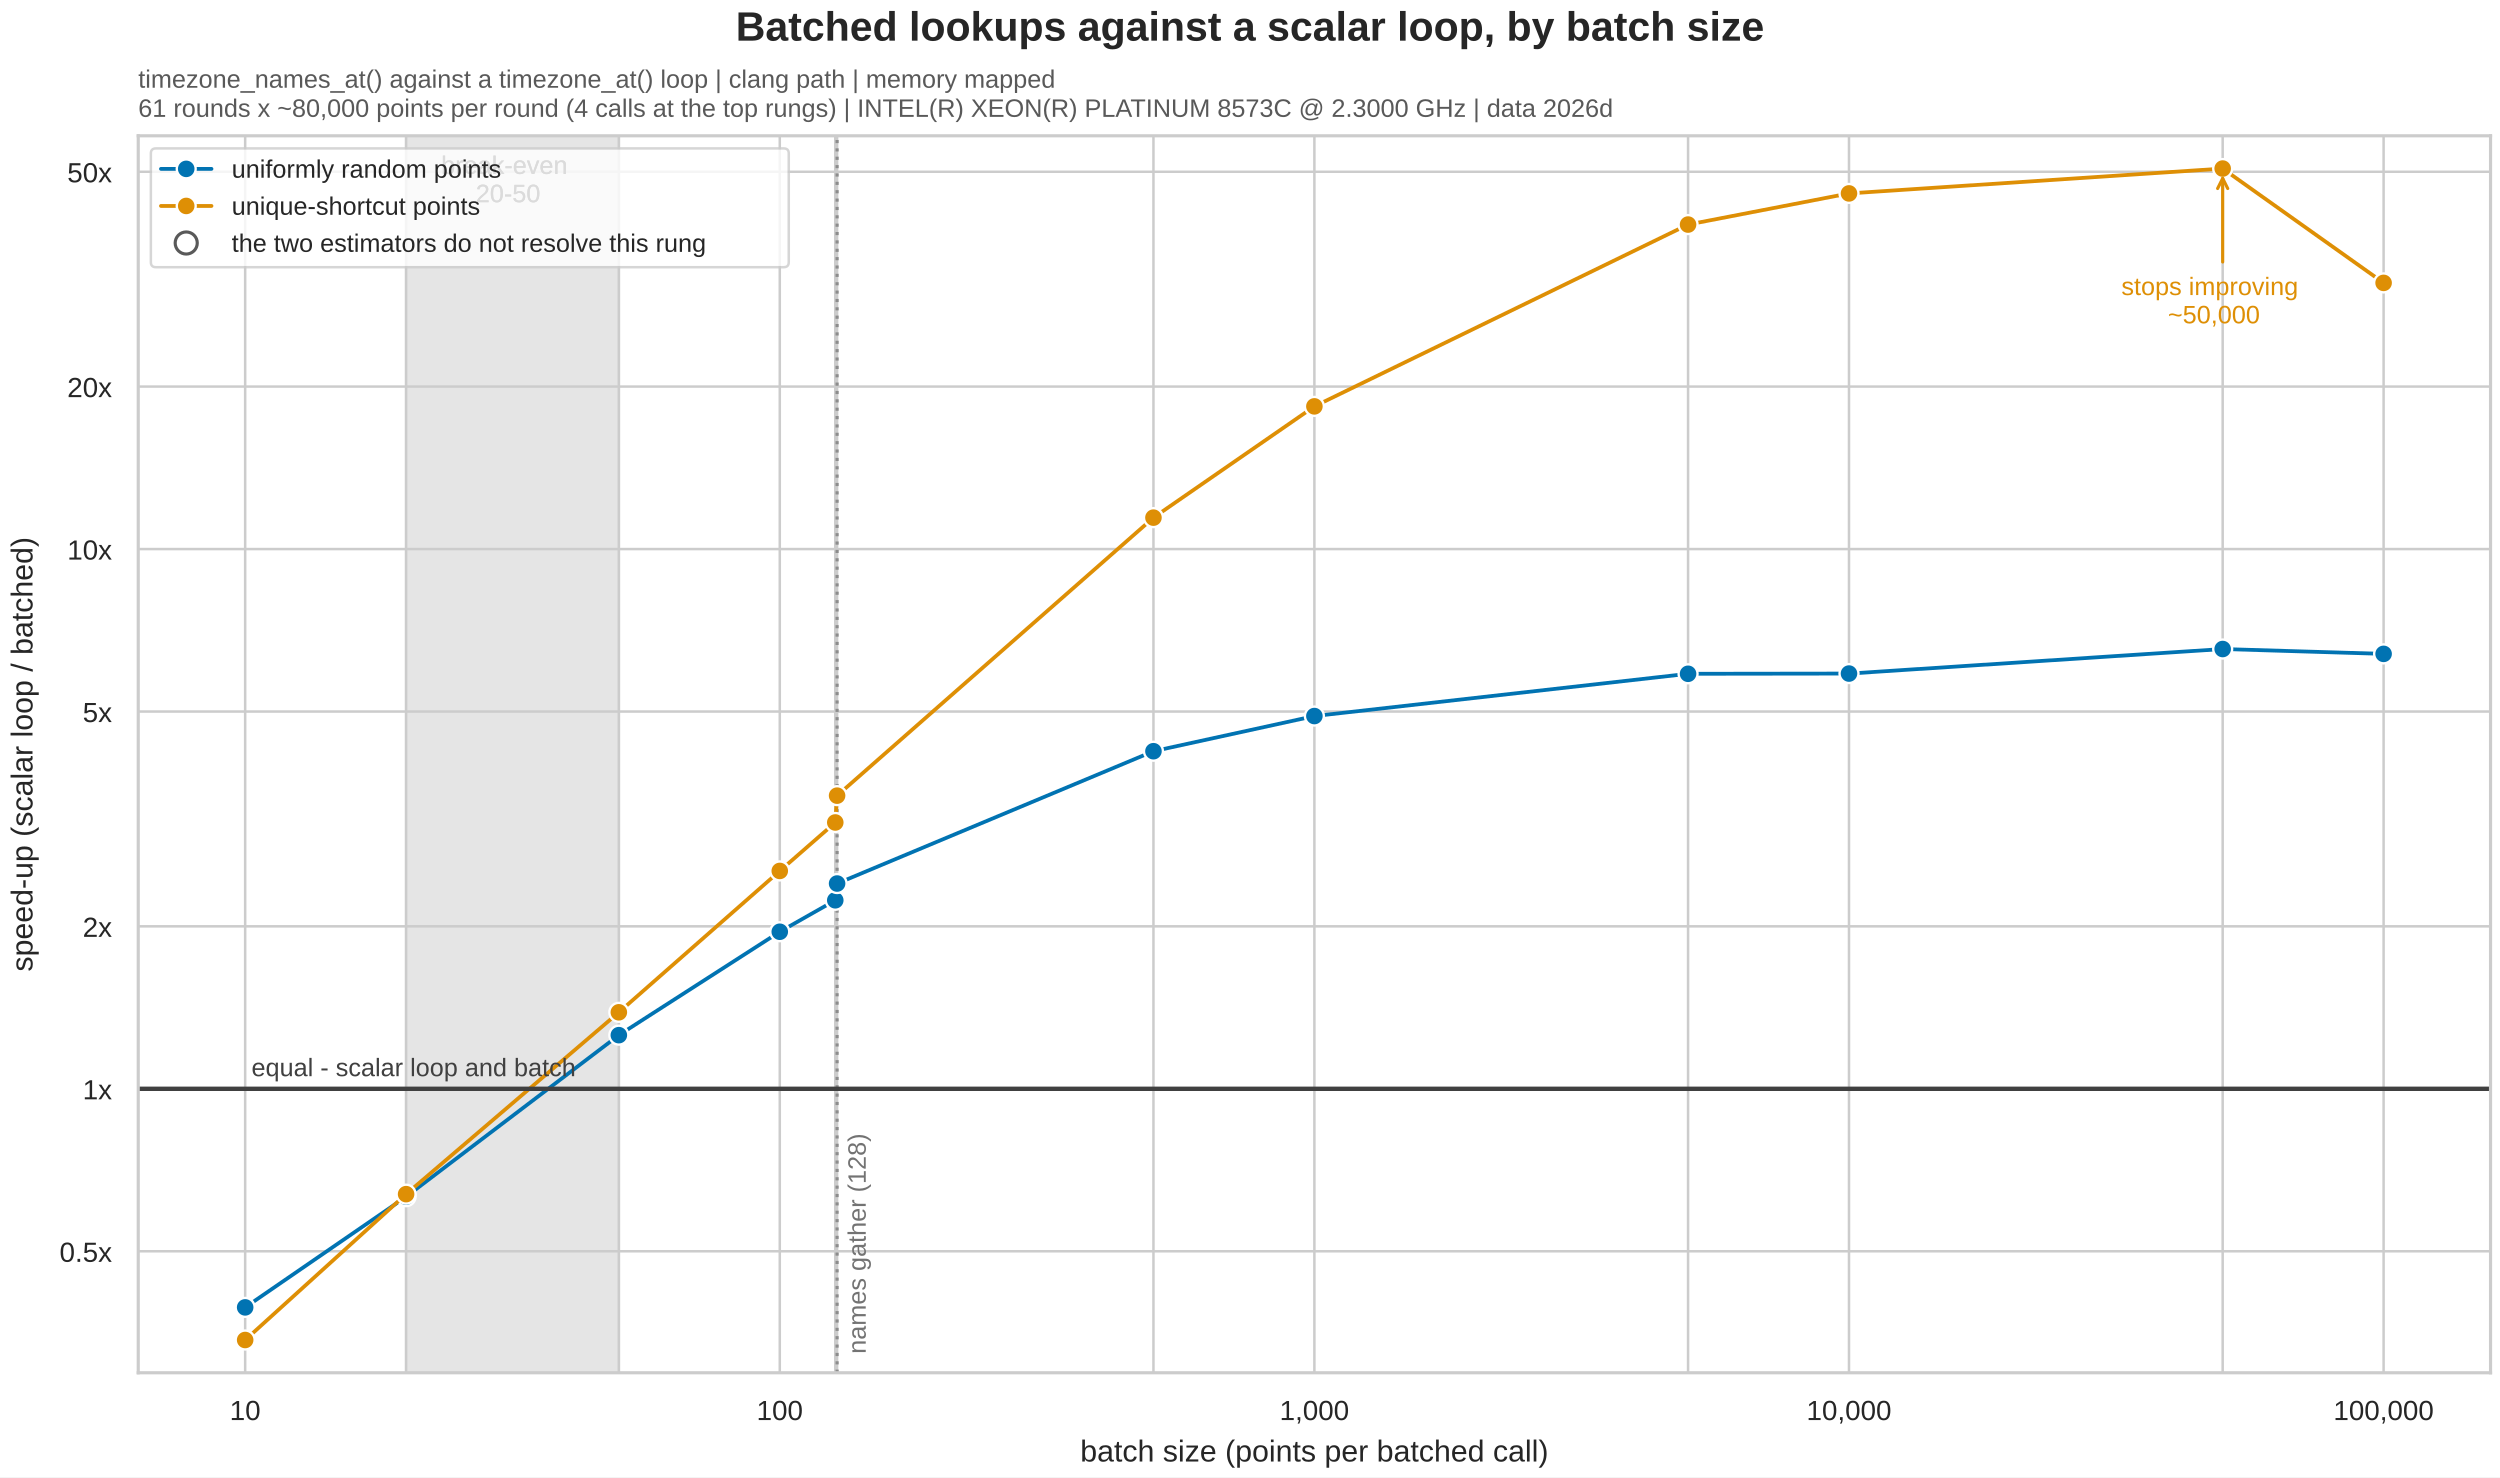
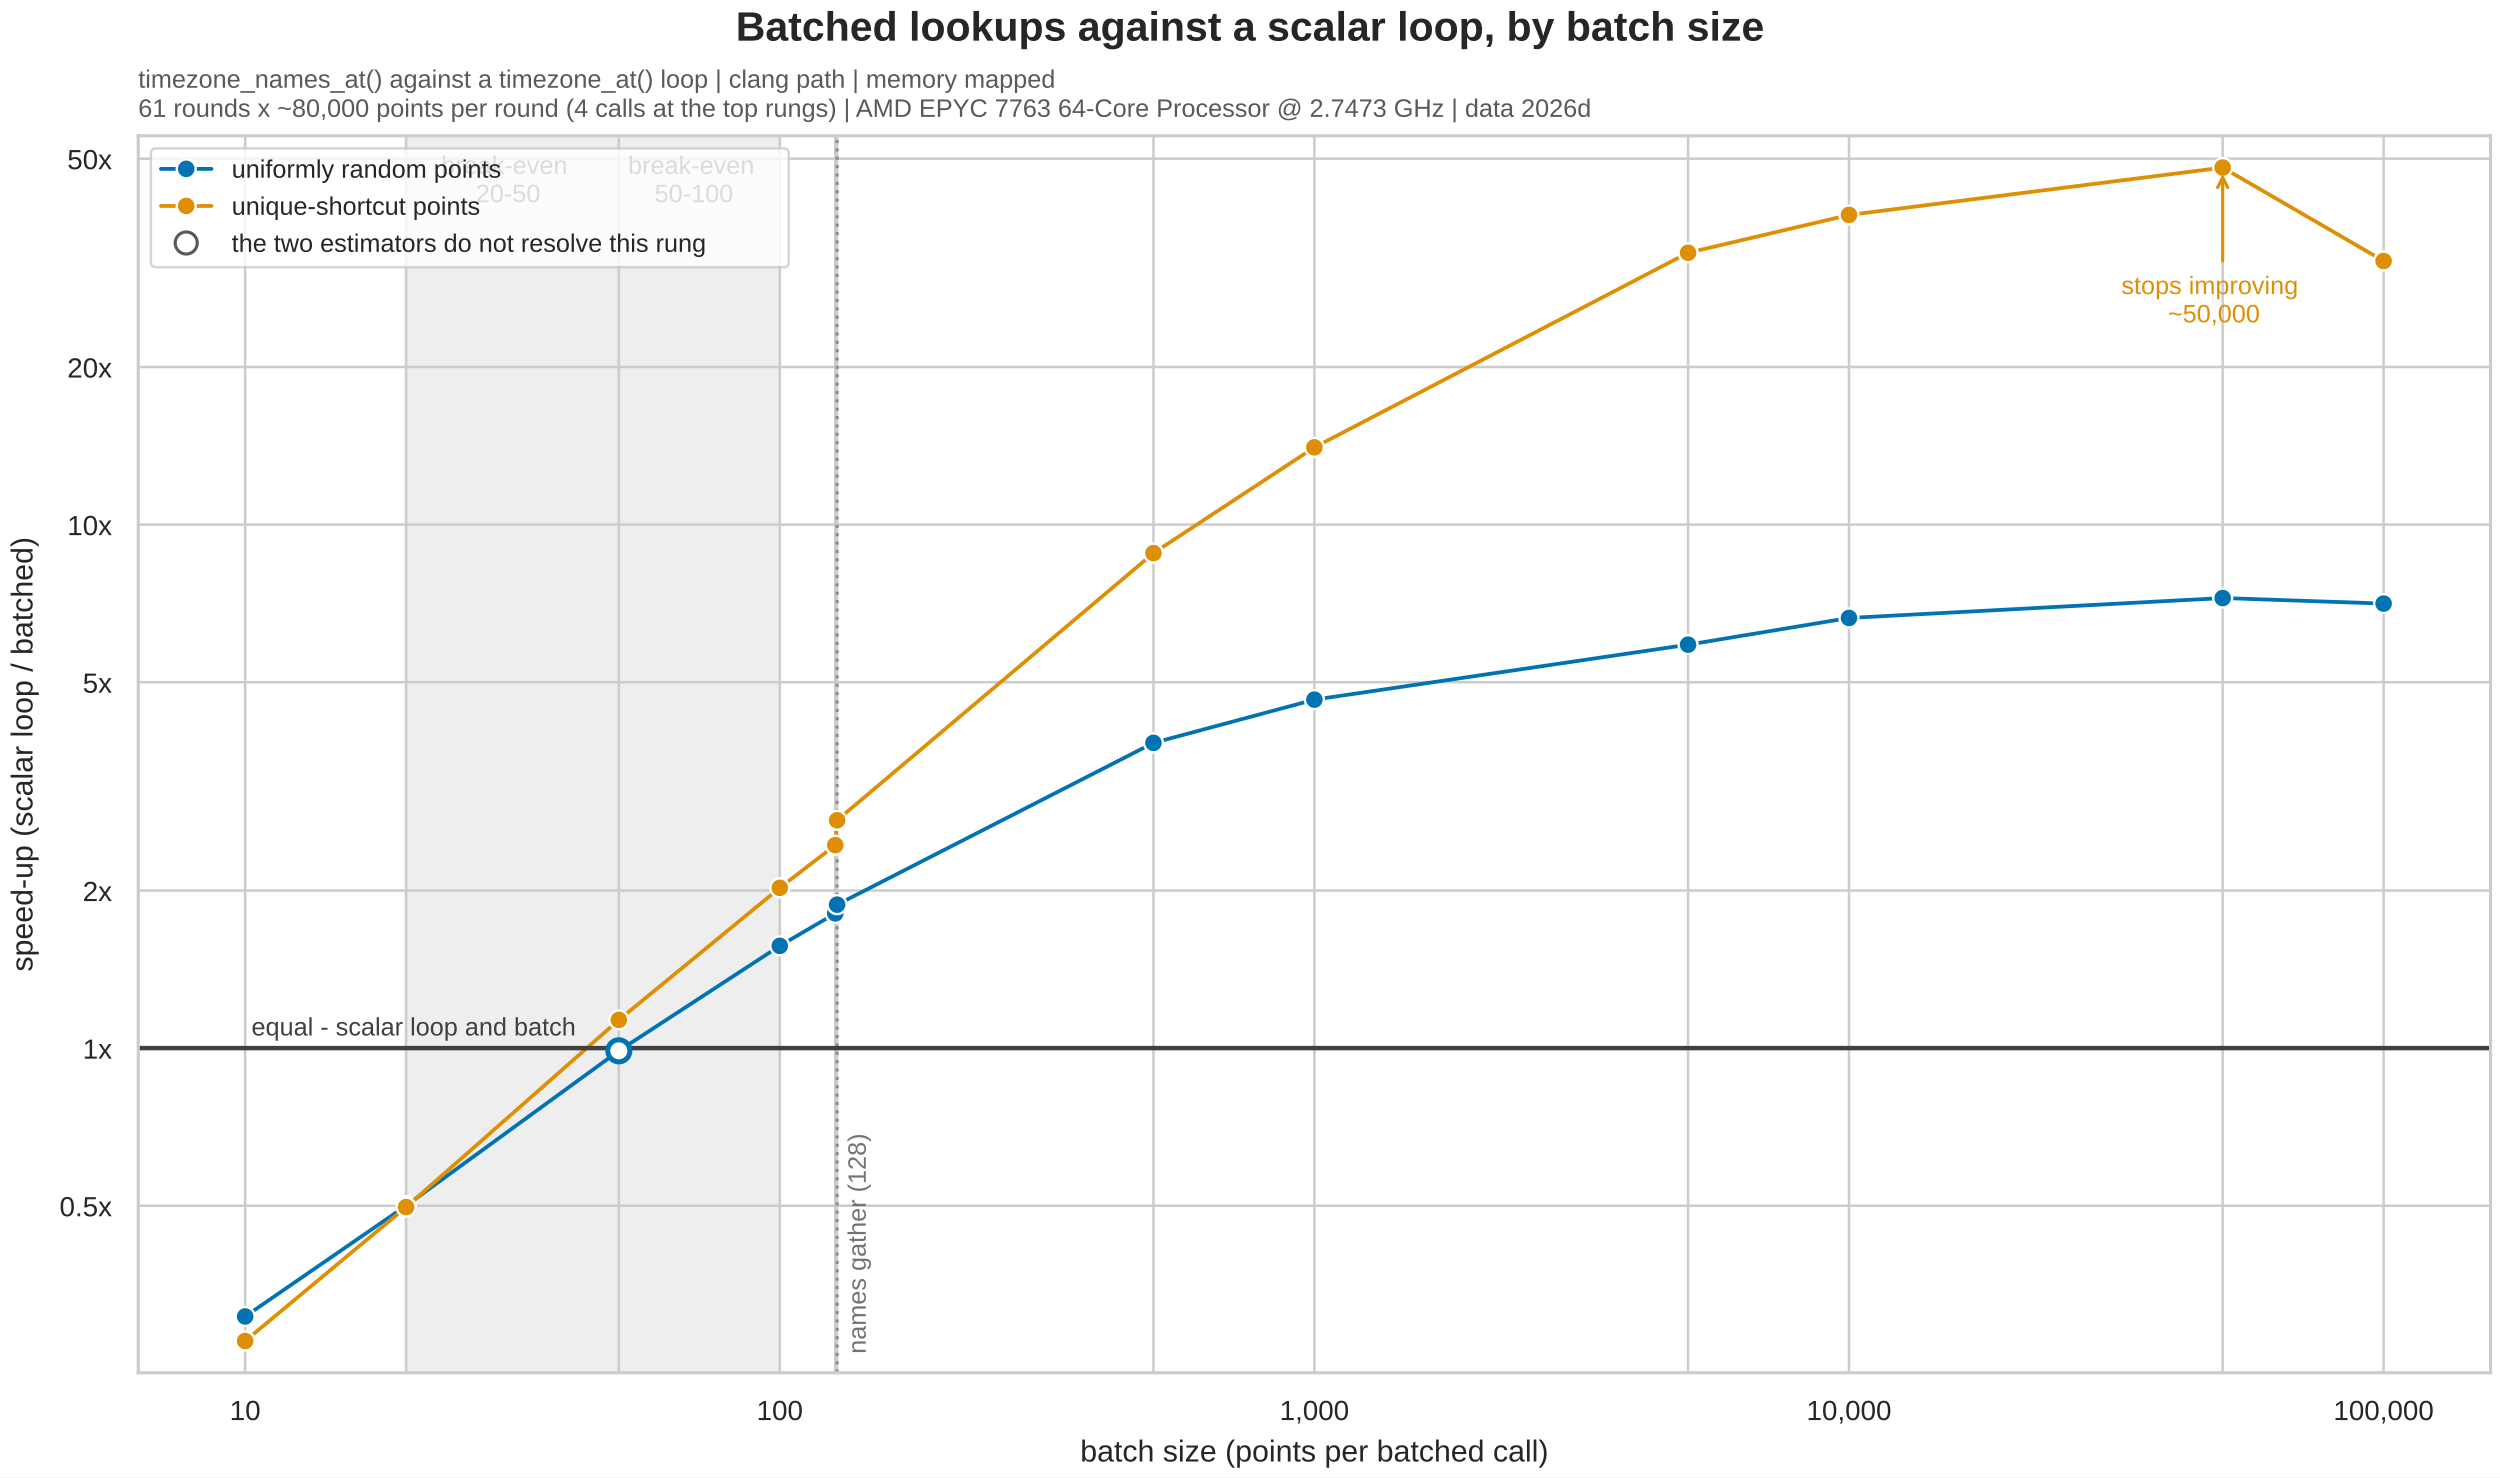
<svg xmlns="http://www.w3.org/2000/svg" xmlns:xlink="http://www.w3.org/1999/xlink" width="792pt" height="468pt" viewBox="0 0 792 468" version="1.1">
  <defs>
    <style type="text/css">*{stroke-linejoin: round; stroke-linecap: butt}</style>
  </defs>
  <g id="figure_1">
    <g id="patch_1">
      <path d="M 0 468 L 792 468 L 792 0 L 0 0 z " style="fill: #ffffff" />
    </g>
    <g id="axes_1">
      <g id="patch_2">
        <path d="M 43.794 434.892 L 789 434.892 L 789 43.02 L 43.794 43.02 z " style="fill: #ffffff" />
      </g>
      <g id="patch_3">
-         <path d="M 128.651 434.892 L 196.048 434.892 L 196.048 43.02 L 128.651 43.02 z " clip-path="url(#p3d15c40ce1)" style="fill: #d9d9d9; opacity: 0.45; stroke: #d9d9d9; stroke-width: 0.8; stroke-linejoin: miter" />
+         <path d="M 196.048 434.892 L 247.032 434.892 L 247.032 43.02 L 196.048 43.02 z " clip-path="url(#p3d15c40ce1)" style="fill: #d9d9d9; opacity: 0.45; stroke: #d9d9d9; stroke-width: 0.8; stroke-linejoin: miter" />
      </g>
      <g id="patch_4">
        <path d="M 128.651 434.892 L 196.048 434.892 L 196.048 43.02 L 128.651 43.02 z " clip-path="url(#p3d15c40ce1)" style="fill: #d9d9d9; opacity: 0.45; stroke: #d9d9d9; stroke-width: 0.8; stroke-linejoin: miter" />
      </g>
      <g id="matplotlib.axis_1">
        <g id="xtick_1">
          <g id="line2d_1">
            <path d="M 77.667 434.892 L 77.667 43.02 " clip-path="url(#p3d15c40ce1)" style="fill: none; stroke: #cccccc; stroke-width: 0.8; stroke-linecap: round" />
          </g>
          <g id="text_1">
            <text style="font-size: 8.8px; font-family: 'Arial', 'DejaVu Sans', 'Liberation Sans', 'Bitstream Vera Sans', sans-serif; text-anchor: middle; fill: #262626" x="77.667" y="449.879" transform="rotate(-0 77.66746 449.8786)">10</text>
          </g>
        </g>
        <g id="xtick_2">
          <g id="line2d_2">
            <path d="M 128.651 434.892 L 128.651 43.02 " clip-path="url(#p3d15c40ce1)" style="fill: none; stroke: #cccccc; stroke-width: 0.8; stroke-linecap: round" />
          </g>
        </g>
        <g id="xtick_3">
          <g id="line2d_3">
            <path d="M 196.048 434.892 L 196.048 43.02 " clip-path="url(#p3d15c40ce1)" style="fill: none; stroke: #cccccc; stroke-width: 0.8; stroke-linecap: round" />
          </g>
        </g>
        <g id="xtick_4">
          <g id="line2d_4">
            <path d="M 247.032 434.892 L 247.032 43.02 " clip-path="url(#p3d15c40ce1)" style="fill: none; stroke: #cccccc; stroke-width: 0.8; stroke-linecap: round" />
          </g>
          <g id="text_2">
            <text style="font-size: 8.8px; font-family: 'Arial', 'DejaVu Sans', 'Liberation Sans', 'Bitstream Vera Sans', sans-serif; text-anchor: middle; fill: #262626" x="247.032" y="449.879" transform="rotate(-0 247.0323 449.8786)">100</text>
          </g>
        </g>
        <g id="xtick_5">
          <g id="line2d_5">
            <path d="M 264.613 434.892 L 264.613 43.02 " clip-path="url(#p3d15c40ce1)" style="fill: none; stroke: #cccccc; stroke-width: 0.8; stroke-linecap: round" />
          </g>
        </g>
        <g id="xtick_6">
          <g id="line2d_6">
            <path d="M 265.19 434.892 L 265.19 43.02 " clip-path="url(#p3d15c40ce1)" style="fill: none; stroke: #cccccc; stroke-width: 0.8; stroke-linecap: round" />
          </g>
        </g>
        <g id="xtick_7">
          <g id="line2d_7">
            <path d="M 365.413 434.892 L 365.413 43.02 " clip-path="url(#p3d15c40ce1)" style="fill: none; stroke: #cccccc; stroke-width: 0.8; stroke-linecap: round" />
          </g>
        </g>
        <g id="xtick_8">
          <g id="line2d_8">
            <path d="M 416.397 434.892 L 416.397 43.02 " clip-path="url(#p3d15c40ce1)" style="fill: none; stroke: #cccccc; stroke-width: 0.8; stroke-linecap: round" />
          </g>
          <g id="text_3">
            <text style="font-size: 8.8px; font-family: 'Arial', 'DejaVu Sans', 'Liberation Sans', 'Bitstream Vera Sans', sans-serif; text-anchor: middle; fill: #262626" x="416.397" y="449.879" transform="rotate(-0 416.3971 449.8786)">1,000</text>
          </g>
        </g>
        <g id="xtick_9">
          <g id="line2d_9">
            <path d="M 534.778 434.892 L 534.778 43.02 " clip-path="url(#p3d15c40ce1)" style="fill: none; stroke: #cccccc; stroke-width: 0.8; stroke-linecap: round" />
          </g>
        </g>
        <g id="xtick_10">
          <g id="line2d_10">
            <path d="M 585.762 434.892 L 585.762 43.02 " clip-path="url(#p3d15c40ce1)" style="fill: none; stroke: #cccccc; stroke-width: 0.8; stroke-linecap: round" />
          </g>
          <g id="text_4">
            <text style="font-size: 8.8px; font-family: 'Arial', 'DejaVu Sans', 'Liberation Sans', 'Bitstream Vera Sans', sans-serif; text-anchor: middle; fill: #262626" x="585.762" y="449.879" transform="rotate(-0 585.762 449.8786)">10,000</text>
          </g>
        </g>
        <g id="xtick_11">
          <g id="line2d_11">
            <path d="M 704.143 434.892 L 704.143 43.02 " clip-path="url(#p3d15c40ce1)" style="fill: none; stroke: #cccccc; stroke-width: 0.8; stroke-linecap: round" />
          </g>
        </g>
        <g id="xtick_12">
          <g id="line2d_12">
            <path d="M 755.127 434.892 L 755.127 43.02 " clip-path="url(#p3d15c40ce1)" style="fill: none; stroke: #cccccc; stroke-width: 0.8; stroke-linecap: round" />
          </g>
          <g id="text_5">
            <text style="font-size: 8.8px; font-family: 'Arial', 'DejaVu Sans', 'Liberation Sans', 'Bitstream Vera Sans', sans-serif; text-anchor: middle; fill: #262626" x="755.127" y="449.879" transform="rotate(-0 755.1268 449.8786)">100,000</text>
          </g>
        </g>
        <g id="xtick_13" />
        <g id="xtick_14" />
        <g id="xtick_15" />
        <g id="xtick_16" />
        <g id="xtick_17" />
        <g id="xtick_18" />
        <g id="xtick_19" />
        <g id="xtick_20" />
        <g id="xtick_21" />
        <g id="xtick_22" />
        <g id="xtick_23" />
        <g id="xtick_24" />
        <g id="xtick_25" />
        <g id="xtick_26" />
        <g id="xtick_27" />
        <g id="xtick_28" />
        <g id="xtick_29" />
        <g id="xtick_30" />
        <g id="xtick_31" />
        <g id="xtick_32" />
        <g id="xtick_33" />
        <g id="xtick_34" />
        <g id="xtick_35" />
        <g id="xtick_36" />
        <g id="xtick_37" />
        <g id="xtick_38" />
        <g id="xtick_39" />
        <g id="xtick_40" />
        <g id="xtick_41" />
        <g id="xtick_42" />
        <g id="text_6">
          <text style="font-size: 9.6px; font-family: 'Arial', 'DejaVu Sans', 'Liberation Sans', 'Bitstream Vera Sans', sans-serif; text-anchor: middle; fill: #262626" x="416.397" y="463.003" transform="rotate(-0 416.3971 463.0033)">batch size (points per batched call)</text>
        </g>
      </g>
      <g id="matplotlib.axis_2">
        <g id="ytick_1">
          <g id="line2d_13">
-             <path d="M 43.794 396.406 L 789 396.406 " clip-path="url(#p3d15c40ce1)" style="fill: none; stroke: #cccccc; stroke-width: 0.8; stroke-linecap: round" />
+             <path d="M 43.794 381.969 L 789 381.969 " clip-path="url(#p3d15c40ce1)" style="fill: none; stroke: #cccccc; stroke-width: 0.8; stroke-linecap: round" />
          </g>
          <g id="text_7">
-             <text style="font-size: 8.8px; font-family: 'Arial', 'DejaVu Sans', 'Liberation Sans', 'Bitstream Vera Sans', sans-serif; text-anchor: end; fill: #262626" x="35.494" y="399.75" transform="rotate(-0 35.49449 399.7495)">0.5x</text>
+             <text style="font-size: 8.8px; font-family: 'Arial', 'DejaVu Sans', 'Liberation Sans', 'Bitstream Vera Sans', sans-serif; text-anchor: end; fill: #262626" x="35.494" y="385.312" transform="rotate(-0 35.49449 385.3123)">0.5x</text>
          </g>
        </g>
        <g id="ytick_2">
          <g id="line2d_14">
-             <path d="M 43.794 344.932 L 789 344.932 " clip-path="url(#p3d15c40ce1)" style="fill: none; stroke: #cccccc; stroke-width: 0.8; stroke-linecap: round" />
+             <path d="M 43.794 332.041 L 789 332.041 " clip-path="url(#p3d15c40ce1)" style="fill: none; stroke: #cccccc; stroke-width: 0.8; stroke-linecap: round" />
          </g>
          <g id="text_8">
-             <text style="font-size: 8.8px; font-family: 'Arial', 'DejaVu Sans', 'Liberation Sans', 'Bitstream Vera Sans', sans-serif; text-anchor: end; fill: #262626" x="35.494" y="348.275" transform="rotate(-0 35.49449 348.275)">1x</text>
+             <text style="font-size: 8.8px; font-family: 'Arial', 'DejaVu Sans', 'Liberation Sans', 'Bitstream Vera Sans', sans-serif; text-anchor: end; fill: #262626" x="35.494" y="335.385" transform="rotate(-0 35.49449 335.3846)">1x</text>
          </g>
        </g>
        <g id="ytick_3">
          <g id="line2d_15">
-             <path d="M 43.794 293.457 L 789 293.457 " clip-path="url(#p3d15c40ce1)" style="fill: none; stroke: #cccccc; stroke-width: 0.8; stroke-linecap: round" />
+             <path d="M 43.794 282.114 L 789 282.114 " clip-path="url(#p3d15c40ce1)" style="fill: none; stroke: #cccccc; stroke-width: 0.8; stroke-linecap: round" />
          </g>
          <g id="text_9">
-             <text style="font-size: 8.8px; font-family: 'Arial', 'DejaVu Sans', 'Liberation Sans', 'Bitstream Vera Sans', sans-serif; text-anchor: end; fill: #262626" x="35.494" y="296.801" transform="rotate(-0 35.49449 296.8005)">2x</text>
+             <text style="font-size: 8.8px; font-family: 'Arial', 'DejaVu Sans', 'Liberation Sans', 'Bitstream Vera Sans', sans-serif; text-anchor: end; fill: #262626" x="35.494" y="285.457" transform="rotate(-0 35.49449 285.4569)">2x</text>
          </g>
        </g>
        <g id="ytick_4">
          <g id="line2d_16">
-             <path d="M 43.794 225.412 L 789 225.412 " clip-path="url(#p3d15c40ce1)" style="fill: none; stroke: #cccccc; stroke-width: 0.8; stroke-linecap: round" />
+             <path d="M 43.794 216.113 L 789 216.113 " clip-path="url(#p3d15c40ce1)" style="fill: none; stroke: #cccccc; stroke-width: 0.8; stroke-linecap: round" />
          </g>
          <g id="text_10">
-             <text style="font-size: 8.8px; font-family: 'Arial', 'DejaVu Sans', 'Liberation Sans', 'Bitstream Vera Sans', sans-serif; text-anchor: end; fill: #262626" x="35.494" y="228.755" transform="rotate(-0 35.49449 228.755)">5x</text>
+             <text style="font-size: 8.8px; font-family: 'Arial', 'DejaVu Sans', 'Liberation Sans', 'Bitstream Vera Sans', sans-serif; text-anchor: end; fill: #262626" x="35.494" y="219.456" transform="rotate(-0 35.49449 219.4561)">5x</text>
          </g>
        </g>
        <g id="ytick_5">
          <g id="line2d_17">
-             <path d="M 43.794 173.937 L 789 173.937 " clip-path="url(#p3d15c40ce1)" style="fill: none; stroke: #cccccc; stroke-width: 0.8; stroke-linecap: round" />
+             <path d="M 43.794 166.185 L 789 166.185 " clip-path="url(#p3d15c40ce1)" style="fill: none; stroke: #cccccc; stroke-width: 0.8; stroke-linecap: round" />
          </g>
          <g id="text_11">
-             <text style="font-size: 8.8px; font-family: 'Arial', 'DejaVu Sans', 'Liberation Sans', 'Bitstream Vera Sans', sans-serif; text-anchor: end; fill: #262626" x="35.494" y="177.28" transform="rotate(-0 35.49449 177.2805)">10x</text>
+             <text style="font-size: 8.8px; font-family: 'Arial', 'DejaVu Sans', 'Liberation Sans', 'Bitstream Vera Sans', sans-serif; text-anchor: end; fill: #262626" x="35.494" y="169.528" transform="rotate(-0 35.49449 169.5284)">10x</text>
          </g>
        </g>
        <g id="ytick_6">
          <g id="line2d_18">
-             <path d="M 43.794 122.463 L 789 122.463 " clip-path="url(#p3d15c40ce1)" style="fill: none; stroke: #cccccc; stroke-width: 0.8; stroke-linecap: round" />
+             <path d="M 43.794 116.257 L 789 116.257 " clip-path="url(#p3d15c40ce1)" style="fill: none; stroke: #cccccc; stroke-width: 0.8; stroke-linecap: round" />
          </g>
          <g id="text_12">
-             <text style="font-size: 8.8px; font-family: 'Arial', 'DejaVu Sans', 'Liberation Sans', 'Bitstream Vera Sans', sans-serif; text-anchor: end; fill: #262626" x="35.494" y="125.806" transform="rotate(-0 35.49449 125.806)">20x</text>
+             <text style="font-size: 8.8px; font-family: 'Arial', 'DejaVu Sans', 'Liberation Sans', 'Bitstream Vera Sans', sans-serif; text-anchor: end; fill: #262626" x="35.494" y="119.601" transform="rotate(-0 35.49449 119.6007)">20x</text>
          </g>
        </g>
        <g id="ytick_7">
          <g id="line2d_19">
-             <path d="M 43.794 54.417 L 789 54.417 " clip-path="url(#p3d15c40ce1)" style="fill: none; stroke: #cccccc; stroke-width: 0.8; stroke-linecap: round" />
+             <path d="M 43.794 50.257 L 789 50.257 " clip-path="url(#p3d15c40ce1)" style="fill: none; stroke: #cccccc; stroke-width: 0.8; stroke-linecap: round" />
          </g>
          <g id="text_13">
-             <text style="font-size: 8.8px; font-family: 'Arial', 'DejaVu Sans', 'Liberation Sans', 'Bitstream Vera Sans', sans-serif; text-anchor: end; fill: #262626" x="35.494" y="57.76" transform="rotate(-0 35.49449 57.76044)">50x</text>
+             <text style="font-size: 8.8px; font-family: 'Arial', 'DejaVu Sans', 'Liberation Sans', 'Bitstream Vera Sans', sans-serif; text-anchor: end; fill: #262626" x="35.494" y="53.6" transform="rotate(-0 35.49449 53.59991)">50x</text>
          </g>
        </g>
        <g id="ytick_8" />
        <g id="ytick_9" />
        <g id="ytick_10" />
        <g id="ytick_11" />
        <g id="ytick_12" />
        <g id="ytick_13" />
        <g id="ytick_14" />
        <g id="ytick_15" />
        <g id="ytick_16" />
        <g id="ytick_17" />
        <g id="ytick_18" />
        <g id="ytick_19" />
        <g id="ytick_20" />
        <g id="ytick_21" />
        <g id="text_14">
          <text style="font-size: 9.6px; font-family: 'Arial', 'DejaVu Sans', 'Liberation Sans', 'Bitstream Vera Sans', sans-serif; text-anchor: middle; fill: #262626" x="10.295" y="238.956" transform="rotate(-90 10.29474 238.9562)">speed-up (scalar loop / batched)</text>
        </g>
      </g>
      <g id="FillBetweenPolyCollection_1" />
      <g id="FillBetweenPolyCollection_2" />
      <g id="line2d_20">
        <path d="M 265.19 434.892 L 265.19 43.02 " clip-path="url(#p3d15c40ce1)" style="fill: none; stroke-dasharray: 1,1.65; stroke-dashoffset: 0; stroke: #8c8c8c" />
      </g>
      <g id="line2d_21">
-         <path d="M 77.667 414.18 L 128.651 379.119 L 196.048 327.938 L 247.032 295.181 L 264.613 285.213 L 265.19 279.903 L 365.413 237.986 L 416.397 226.845 L 534.778 213.457 L 585.762 213.384 L 704.143 205.612 L 755.127 207.148 " clip-path="url(#p3d15c40ce1)" style="fill: none; stroke: #0173b2; stroke-width: 1.2; stroke-linecap: round" />
+         <path d="M 77.667 417.057 L 128.651 381.958 L 196.048 332.898 L 247.032 299.649 L 264.613 289.361 L 265.19 286.598 L 365.413 235.342 L 416.397 221.645 L 534.778 204.229 L 585.762 195.768 L 704.143 189.458 L 755.127 191.217 " clip-path="url(#p3d15c40ce1)" style="fill: none; stroke: #0173b2; stroke-width: 1.2; stroke-linecap: round" />
        <defs>
          <path id="m1139ea3e2f" d="M 0 3 C 0.796 3 1.559 2.684 2.121 2.121 C 2.684 1.559 3 0.796 3 0 C 3 -0.796 2.684 -1.559 2.121 -2.121 C 1.559 -2.684 0.796 -3 0 -3 C -0.796 -3 -1.559 -2.684 -2.121 -2.121 C -2.684 -1.559 -3 -0.796 -3 0 C -3 0.796 -2.684 1.559 -2.121 2.121 C -1.559 2.684 -0.796 3 0 3 z " style="stroke: #ffffff; stroke-width: 0.75" />
        </defs>
        <g clip-path="url(#p3d15c40ce1)">
-           <use xlink:href="#m1139ea3e2f" x="77.667" y="414.18" style="fill: #0173b2; stroke: #ffffff; stroke-width: 0.75" />
-           <use xlink:href="#m1139ea3e2f" x="128.651" y="379.119" style="fill: #0173b2; stroke: #ffffff; stroke-width: 0.75" />
-           <use xlink:href="#m1139ea3e2f" x="196.048" y="327.938" style="fill: #0173b2; stroke: #ffffff; stroke-width: 0.75" />
-           <use xlink:href="#m1139ea3e2f" x="247.032" y="295.181" style="fill: #0173b2; stroke: #ffffff; stroke-width: 0.75" />
-           <use xlink:href="#m1139ea3e2f" x="264.613" y="285.213" style="fill: #0173b2; stroke: #ffffff; stroke-width: 0.75" />
-           <use xlink:href="#m1139ea3e2f" x="265.19" y="279.903" style="fill: #0173b2; stroke: #ffffff; stroke-width: 0.75" />
-           <use xlink:href="#m1139ea3e2f" x="365.413" y="237.986" style="fill: #0173b2; stroke: #ffffff; stroke-width: 0.75" />
-           <use xlink:href="#m1139ea3e2f" x="416.397" y="226.845" style="fill: #0173b2; stroke: #ffffff; stroke-width: 0.75" />
-           <use xlink:href="#m1139ea3e2f" x="534.778" y="213.457" style="fill: #0173b2; stroke: #ffffff; stroke-width: 0.75" />
-           <use xlink:href="#m1139ea3e2f" x="585.762" y="213.384" style="fill: #0173b2; stroke: #ffffff; stroke-width: 0.75" />
-           <use xlink:href="#m1139ea3e2f" x="704.143" y="205.612" style="fill: #0173b2; stroke: #ffffff; stroke-width: 0.75" />
-           <use xlink:href="#m1139ea3e2f" x="755.127" y="207.148" style="fill: #0173b2; stroke: #ffffff; stroke-width: 0.75" />
+           <use xlink:href="#m1139ea3e2f" x="77.667" y="417.057" style="fill: #0173b2; stroke: #ffffff; stroke-width: 0.75" />
+           <use xlink:href="#m1139ea3e2f" x="128.651" y="381.958" style="fill: #0173b2; stroke: #ffffff; stroke-width: 0.75" />
+           <use xlink:href="#m1139ea3e2f" x="196.048" y="332.898" style="fill: #0173b2; stroke: #ffffff; stroke-width: 0.75" />
+           <use xlink:href="#m1139ea3e2f" x="247.032" y="299.649" style="fill: #0173b2; stroke: #ffffff; stroke-width: 0.75" />
+           <use xlink:href="#m1139ea3e2f" x="264.613" y="289.361" style="fill: #0173b2; stroke: #ffffff; stroke-width: 0.75" />
+           <use xlink:href="#m1139ea3e2f" x="265.19" y="286.598" style="fill: #0173b2; stroke: #ffffff; stroke-width: 0.75" />
+           <use xlink:href="#m1139ea3e2f" x="365.413" y="235.342" style="fill: #0173b2; stroke: #ffffff; stroke-width: 0.75" />
+           <use xlink:href="#m1139ea3e2f" x="416.397" y="221.645" style="fill: #0173b2; stroke: #ffffff; stroke-width: 0.75" />
+           <use xlink:href="#m1139ea3e2f" x="534.778" y="204.229" style="fill: #0173b2; stroke: #ffffff; stroke-width: 0.75" />
+           <use xlink:href="#m1139ea3e2f" x="585.762" y="195.768" style="fill: #0173b2; stroke: #ffffff; stroke-width: 0.75" />
+           <use xlink:href="#m1139ea3e2f" x="704.143" y="189.458" style="fill: #0173b2; stroke: #ffffff; stroke-width: 0.75" />
+           <use xlink:href="#m1139ea3e2f" x="755.127" y="191.217" style="fill: #0173b2; stroke: #ffffff; stroke-width: 0.75" />
        </g>
      </g>
      <g id="line2d_22">
-         <path d="M 77.667 424.513 L 128.651 378.306 L 196.048 320.698 L 247.032 275.913 L 264.613 260.563 L 265.19 252.06 L 365.413 163.988 L 416.397 128.739 L 534.778 71.142 L 585.762 61.274 L 704.143 53.399 L 755.127 89.621 " clip-path="url(#p3d15c40ce1)" style="fill: none; stroke: #de8f05; stroke-width: 1.2; stroke-linecap: round" />
+         <path d="M 77.667 424.825 L 128.651 382.403 L 196.048 323.105 L 247.032 281.265 L 264.613 267.751 L 265.19 259.866 L 365.413 175.223 L 416.397 141.72 L 534.778 80.074 L 585.762 68.087 L 704.143 53.087 L 755.127 82.684 " clip-path="url(#p3d15c40ce1)" style="fill: none; stroke: #de8f05; stroke-width: 1.2; stroke-linecap: round" />
        <defs>
          <path id="m15e79e8d85" d="M 0 3 C 0.796 3 1.559 2.684 2.121 2.121 C 2.684 1.559 3 0.796 3 0 C 3 -0.796 2.684 -1.559 2.121 -2.121 C 1.559 -2.684 0.796 -3 0 -3 C -0.796 -3 -1.559 -2.684 -2.121 -2.121 C -2.684 -1.559 -3 -0.796 -3 0 C -3 0.796 -2.684 1.559 -2.121 2.121 C -1.559 2.684 -0.796 3 0 3 z " style="stroke: #ffffff; stroke-width: 0.75" />
        </defs>
        <g clip-path="url(#p3d15c40ce1)">
-           <use xlink:href="#m15e79e8d85" x="77.667" y="424.513" style="fill: #de8f05; stroke: #ffffff; stroke-width: 0.75" />
-           <use xlink:href="#m15e79e8d85" x="128.651" y="378.306" style="fill: #de8f05; stroke: #ffffff; stroke-width: 0.75" />
-           <use xlink:href="#m15e79e8d85" x="196.048" y="320.698" style="fill: #de8f05; stroke: #ffffff; stroke-width: 0.75" />
-           <use xlink:href="#m15e79e8d85" x="247.032" y="275.913" style="fill: #de8f05; stroke: #ffffff; stroke-width: 0.75" />
-           <use xlink:href="#m15e79e8d85" x="264.613" y="260.563" style="fill: #de8f05; stroke: #ffffff; stroke-width: 0.75" />
-           <use xlink:href="#m15e79e8d85" x="265.19" y="252.06" style="fill: #de8f05; stroke: #ffffff; stroke-width: 0.75" />
-           <use xlink:href="#m15e79e8d85" x="365.413" y="163.988" style="fill: #de8f05; stroke: #ffffff; stroke-width: 0.75" />
-           <use xlink:href="#m15e79e8d85" x="416.397" y="128.739" style="fill: #de8f05; stroke: #ffffff; stroke-width: 0.75" />
-           <use xlink:href="#m15e79e8d85" x="534.778" y="71.142" style="fill: #de8f05; stroke: #ffffff; stroke-width: 0.75" />
-           <use xlink:href="#m15e79e8d85" x="585.762" y="61.274" style="fill: #de8f05; stroke: #ffffff; stroke-width: 0.75" />
-           <use xlink:href="#m15e79e8d85" x="704.143" y="53.399" style="fill: #de8f05; stroke: #ffffff; stroke-width: 0.75" />
-           <use xlink:href="#m15e79e8d85" x="755.127" y="89.621" style="fill: #de8f05; stroke: #ffffff; stroke-width: 0.75" />
+           <use xlink:href="#m15e79e8d85" x="77.667" y="424.825" style="fill: #de8f05; stroke: #ffffff; stroke-width: 0.75" />
+           <use xlink:href="#m15e79e8d85" x="128.651" y="382.403" style="fill: #de8f05; stroke: #ffffff; stroke-width: 0.75" />
+           <use xlink:href="#m15e79e8d85" x="196.048" y="323.105" style="fill: #de8f05; stroke: #ffffff; stroke-width: 0.75" />
+           <use xlink:href="#m15e79e8d85" x="247.032" y="281.265" style="fill: #de8f05; stroke: #ffffff; stroke-width: 0.75" />
+           <use xlink:href="#m15e79e8d85" x="264.613" y="267.751" style="fill: #de8f05; stroke: #ffffff; stroke-width: 0.75" />
+           <use xlink:href="#m15e79e8d85" x="265.19" y="259.866" style="fill: #de8f05; stroke: #ffffff; stroke-width: 0.75" />
+           <use xlink:href="#m15e79e8d85" x="365.413" y="175.223" style="fill: #de8f05; stroke: #ffffff; stroke-width: 0.75" />
+           <use xlink:href="#m15e79e8d85" x="416.397" y="141.72" style="fill: #de8f05; stroke: #ffffff; stroke-width: 0.75" />
+           <use xlink:href="#m15e79e8d85" x="534.778" y="80.074" style="fill: #de8f05; stroke: #ffffff; stroke-width: 0.75" />
+           <use xlink:href="#m15e79e8d85" x="585.762" y="68.087" style="fill: #de8f05; stroke: #ffffff; stroke-width: 0.75" />
+           <use xlink:href="#m15e79e8d85" x="704.143" y="53.087" style="fill: #de8f05; stroke: #ffffff; stroke-width: 0.75" />
+           <use xlink:href="#m15e79e8d85" x="755.127" y="82.684" style="fill: #de8f05; stroke: #ffffff; stroke-width: 0.75" />
        </g>
      </g>
      <g id="line2d_23" />
      <g id="line2d_24" />
      <g id="line2d_25">
-         <path d="M 43.794 344.932 L 789 344.932 " clip-path="url(#p3d15c40ce1)" style="fill: none; stroke: #404040; stroke-width: 1.4; stroke-linecap: round" />
+         <path d="M 43.794 332.041 L 789 332.041 " clip-path="url(#p3d15c40ce1)" style="fill: none; stroke: #404040; stroke-width: 1.4; stroke-linecap: round" />
      </g>
      <g id="patch_5">
        <path d="M 43.794 434.892 L 43.794 43.02 " style="fill: none; stroke: #cccccc; stroke-linejoin: miter; stroke-linecap: square" />
      </g>
      <g id="patch_6">
        <path d="M 789 434.892 L 789 43.02 " style="fill: none; stroke: #cccccc; stroke-linejoin: miter; stroke-linecap: square" />
      </g>
      <g id="patch_7">
        <path d="M 43.794 434.892 L 789 434.892 " style="fill: none; stroke: #cccccc; stroke-linejoin: miter; stroke-linecap: square" />
      </g>
      <g id="patch_8">
        <path d="M 43.794 43.02 L 789 43.02 " style="fill: none; stroke: #cccccc; stroke-linejoin: miter; stroke-linecap: square" />
      </g>
      <g id="text_15">
-         <text style="font-size: 8px; font-family: 'Arial', 'DejaVu Sans', 'Liberation Sans', 'Bitstream Vera Sans', sans-serif; text-anchor: start; fill: #404040" x="79.667" y="340.932" transform="rotate(-0 79.66746 340.9317)">equal - scalar loop and batch</text>
+         <text style="font-size: 8px; font-family: 'Arial', 'DejaVu Sans', 'Liberation Sans', 'Bitstream Vera Sans', sans-serif; text-anchor: start; fill: #404040" x="79.667" y="328.041" transform="rotate(-0 79.66746 328.0413)">equal - scalar loop and batch</text>
      </g>
      <g id="text_16">
-         <text style="font-size: 8px; font-family: 'Arial', 'DejaVu Sans', 'Liberation Sans', 'Bitstream Vera Sans', sans-serif; fill: #4c4c4c" transform="translate(139.7592 55.09909)">break-even</text>
-         <text style="font-size: 8px; font-family: 'Arial', 'DejaVu Sans', 'Liberation Sans', 'Bitstream Vera Sans', sans-serif; fill: #4c4c4c" transform="translate(150.7267 64.05734)">20-50</text>
+         <text style="font-size: 8px; font-family: 'Arial', 'DejaVu Sans', 'Liberation Sans', 'Bitstream Vera Sans', sans-serif; fill: #4c4c4c" transform="translate(198.9497 55.09909)">break-even</text>
+         <text style="font-size: 8px; font-family: 'Arial', 'DejaVu Sans', 'Liberation Sans', 'Bitstream Vera Sans', sans-serif; fill: #4c4c4c" transform="translate(207.3722 64.05734)">50-100</text>
      </g>
      <g id="text_17">
        <text style="font-size: 8px; font-family: 'Arial', 'DejaVu Sans', 'Liberation Sans', 'Bitstream Vera Sans', sans-serif; fill: #4c4c4c" transform="translate(139.7592 55.09909)">break-even</text>
        <text style="font-size: 8px; font-family: 'Arial', 'DejaVu Sans', 'Liberation Sans', 'Bitstream Vera Sans', sans-serif; fill: #4c4c4c" transform="translate(150.7267 64.05734)">20-50</text>
      </g>
      <g id="patch_9">
-         <path d="M 704.143 82.997 Q 704.143 69.197 704.143 56.515 " style="fill: none; stroke: #de8f05; stroke-linecap: round" />
-         <path d="M 702.543 59.715 L 704.143 56.515 L 705.743 59.715 " style="fill: none; stroke: #de8f05; stroke-linecap: round" />
+         <path d="M 704.143 82.685 Q 704.143 68.885 704.143 56.203 " style="fill: none; stroke: #de8f05; stroke-linecap: round" />
+         <path d="M 702.543 59.403 L 704.143 56.203 L 705.743 59.403 " style="fill: none; stroke: #de8f05; stroke-linecap: round" />
      </g>
      <g id="text_18">
-         <text style="font-size: 8px; font-family: 'Arial', 'DejaVu Sans', 'Liberation Sans', 'Bitstream Vera Sans', sans-serif; fill: #de8f05" transform="translate(672.0473 93.47809)">stops improving</text>
-         <text style="font-size: 8px; font-family: 'Arial', 'DejaVu Sans', 'Liberation Sans', 'Bitstream Vera Sans', sans-serif; fill: #de8f05" transform="translate(686.7948 102.4363)">~50,000</text>
+         <text style="font-size: 8px; font-family: 'Arial', 'DejaVu Sans', 'Liberation Sans', 'Bitstream Vera Sans', sans-serif; fill: #de8f05" transform="translate(672.0473 93.16621)">stops improving</text>
+         <text style="font-size: 8px; font-family: 'Arial', 'DejaVu Sans', 'Liberation Sans', 'Bitstream Vera Sans', sans-serif; fill: #de8f05" transform="translate(686.7948 102.1245)">~50,000</text>
      </g>
      <g id="text_19">
        <text style="font-size: 8px; font-family: 'Arial', 'DejaVu Sans', 'Liberation Sans', 'Bitstream Vera Sans', sans-serif; fill: #737373" transform="translate(274.2686 428.892) rotate(-90)">names gather (128)</text>
      </g>
      <g id="text_20">
        <text style="font-size: 8px; font-family: 'Arial', 'DejaVu Sans', 'Liberation Sans', 'Bitstream Vera Sans', sans-serif; fill: #595959" transform="translate(43.79449 27.7976)">timezone_names_at() against a timezone_at() loop | clang path | memory mapped</text>
-         <text style="font-size: 8px; font-family: 'Arial', 'DejaVu Sans', 'Liberation Sans', 'Bitstream Vera Sans', sans-serif; fill: #595959" transform="translate(43.79449 37.02034)">61 rounds x ~80,000 points per round (4 calls at the top rungs) | INTEL(R) XEON(R) PLATINUM 8573C @ 2.3000 GHz | data 2026d</text>
+         <text style="font-size: 8px; font-family: 'Arial', 'DejaVu Sans', 'Liberation Sans', 'Bitstream Vera Sans', sans-serif; fill: #595959" transform="translate(43.79449 37.02034)">61 rounds x ~80,000 points per round (4 calls at the top rungs) | AMD EPYC 7763 64-Core Processor @ 2.7473 GHz | data 2026d</text>
+       </g>
+       <g id="line2d_26">
+         <defs>
+           <path id="m5718c223fe" d="M 0 3.5 C 0.928 3.5 1.819 3.131 2.475 2.475 C 3.131 1.819 3.5 0.928 3.5 0 C 3.5 -0.928 3.131 -1.819 2.475 -2.475 C 1.819 -3.131 0.928 -3.5 0 -3.5 C -0.928 -3.5 -1.819 -3.131 -2.475 -2.475 C -3.131 -1.819 -3.5 -0.928 -3.5 0 C -3.5 0.928 -3.131 1.819 -2.475 2.475 C -1.819 3.131 -0.928 3.5 0 3.5 z " style="stroke: #0173b2; stroke-width: 1.6" />
+         </defs>
+         <g clip-path="url(#p3d15c40ce1)">
+           <use xlink:href="#m5718c223fe" x="196.048" y="332.898" style="fill: #ffffff; stroke: #0173b2; stroke-width: 1.6" />
+         </g>
      </g>
      <g id="legend_1">
        <g id="patch_10">
          <path d="M 49.394 84.648 L 248.278 84.648 Q 249.878 84.648 249.878 83.048 L 249.878 48.62 Q 249.878 47.02 248.278 47.02 L 49.394 47.02 Q 47.794 47.02 47.794 48.62 L 47.794 83.048 Q 47.794 84.648 49.394 84.648 z " style="fill: #ffffff; opacity: 0.8; stroke: #cccccc; stroke-width: 0.8; stroke-linejoin: miter" />
        </g>
-         <g id="line2d_26">
+         <g id="line2d_27">
          <path d="M 50.994 53.499 L 58.994 53.499 L 66.994 53.499 " style="fill: none; stroke: #0173b2; stroke-width: 1.2; stroke-linecap: round" />
          <g>
            <use xlink:href="#m1139ea3e2f" x="58.994" y="53.499" style="fill: #0173b2; stroke: #ffffff; stroke-width: 0.75" />
          </g>
        </g>
        <g id="text_21">
          <text style="font-size: 8px; font-family: 'Arial', 'DejaVu Sans', 'Liberation Sans', 'Bitstream Vera Sans', sans-serif; text-anchor: start; fill: #262626" x="73.394" y="56.299" transform="rotate(-0 73.39449 56.2991)">uniformly random points</text>
        </g>
-         <g id="line2d_27">
+         <g id="line2d_28">
          <path d="M 50.994 65.242 L 58.994 65.242 L 66.994 65.242 " style="fill: none; stroke: #de8f05; stroke-width: 1.2; stroke-linecap: round" />
          <g>
            <use xlink:href="#m15e79e8d85" x="58.994" y="65.242" style="fill: #de8f05; stroke: #ffffff; stroke-width: 0.75" />
          </g>
        </g>
        <g id="text_22">
          <text style="font-size: 8px; font-family: 'Arial', 'DejaVu Sans', 'Liberation Sans', 'Bitstream Vera Sans', sans-serif; text-anchor: start; fill: #262626" x="73.394" y="68.042" transform="rotate(-0 73.39449 68.0416)">unique-shortcut points</text>
        </g>
-         <g id="line2d_28">
+         <g id="line2d_29">
          <defs>
            <path id="mb6ea699bcb" d="M 0 3.5 C 0.928 3.5 1.819 3.131 2.475 2.475 C 3.131 1.819 3.5 0.928 3.5 0 C 3.5 -0.928 3.131 -1.819 2.475 -2.475 C 1.819 -3.131 0.928 -3.5 0 -3.5 C -0.928 -3.5 -1.819 -3.131 -2.475 -2.475 C -3.131 -1.819 -3.5 -0.928 -3.5 0 C -3.5 0.928 -3.131 1.819 -2.475 2.475 C -1.819 3.131 -0.928 3.5 0 3.5 z " style="stroke: #595959" />
          </defs>
          <g>
            <use xlink:href="#mb6ea699bcb" x="58.994" y="76.984" style="fill: #ffffff; stroke: #595959" />
          </g>
        </g>
        <g id="text_23">
          <text style="font-size: 8px; font-family: 'Arial', 'DejaVu Sans', 'Liberation Sans', 'Bitstream Vera Sans', sans-serif; text-anchor: start; fill: #262626" x="73.394" y="79.784" transform="rotate(-0 73.39449 79.78409)">the two estimators do not resolve this rung</text>
        </g>
      </g>
    </g>
    <g id="text_24">
      <text style="font-weight: 700; font-size: 13px; font-family: 'Arial', 'DejaVu Sans', 'Liberation Sans', 'Bitstream Vera Sans', sans-serif; text-anchor: middle; fill: #262626" x="396" y="12.878" transform="rotate(-0 396 12.87821)">Batched lookups against a scalar loop, by batch size</text>
    </g>
  </g>
  <defs>
    <clipPath id="p3d15c40ce1">
      <rect x="43.794" y="43.02" width="745.205" height="391.872" />
    </clipPath>
  </defs>
</svg>
